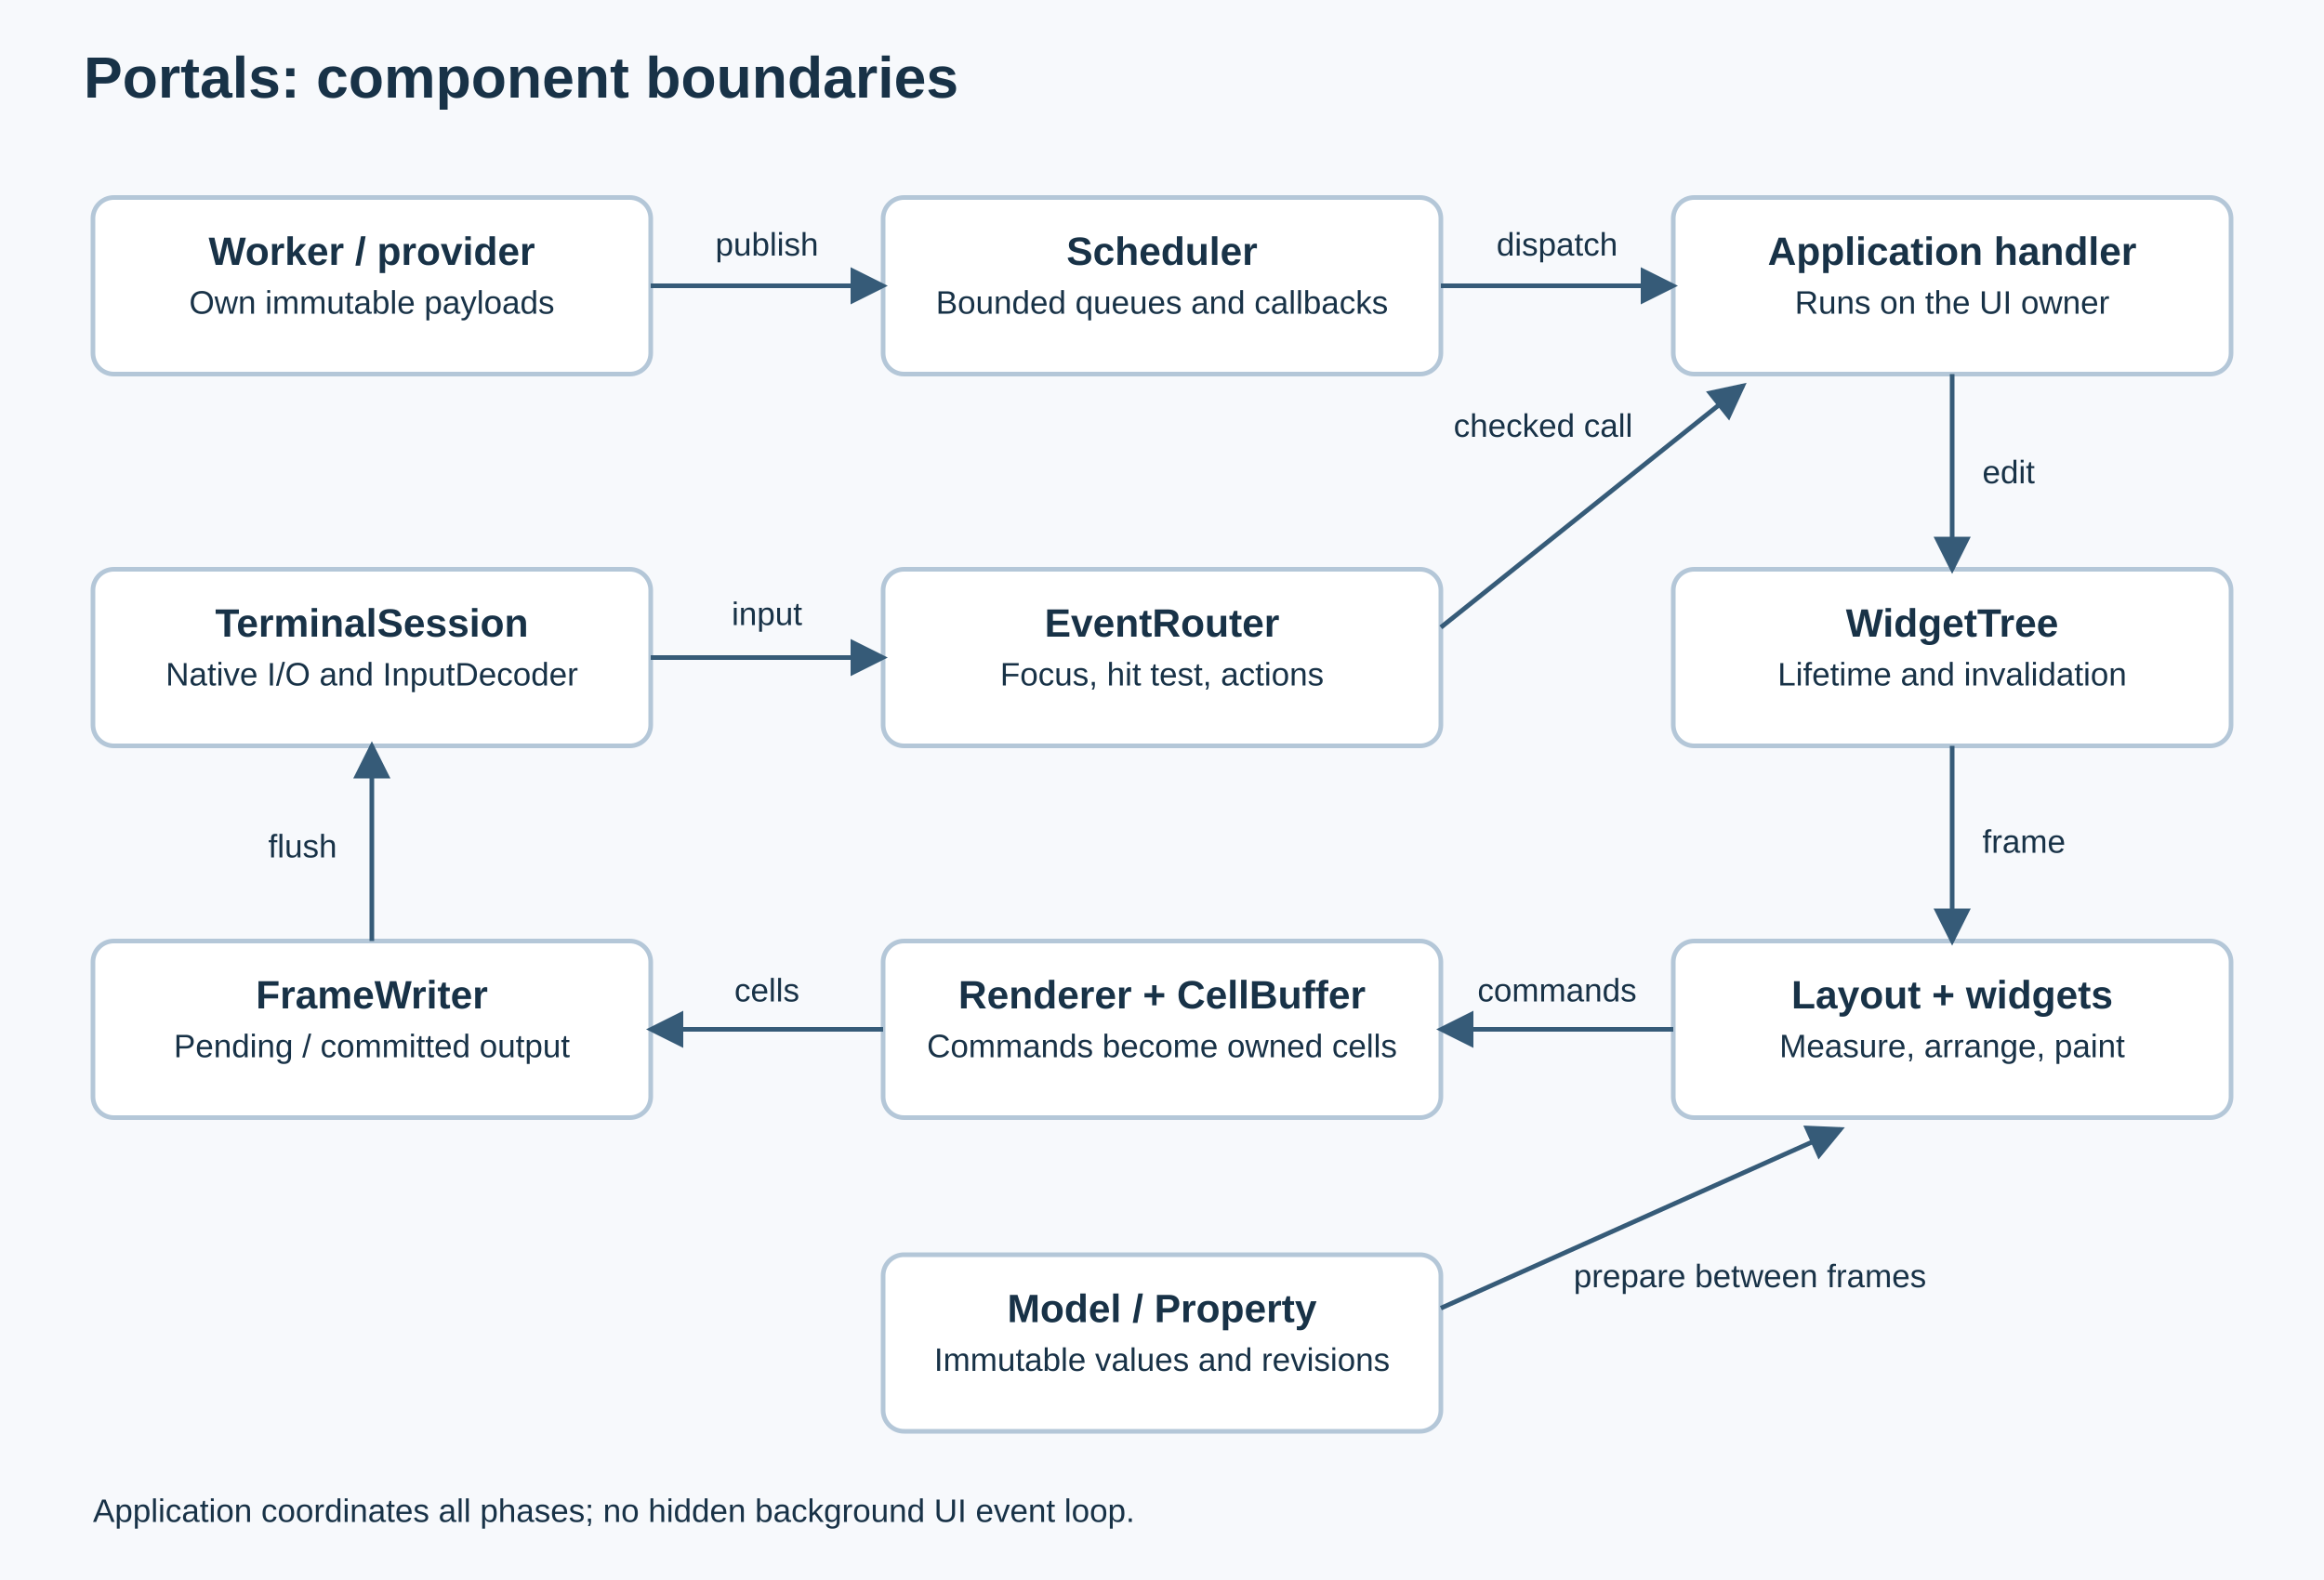
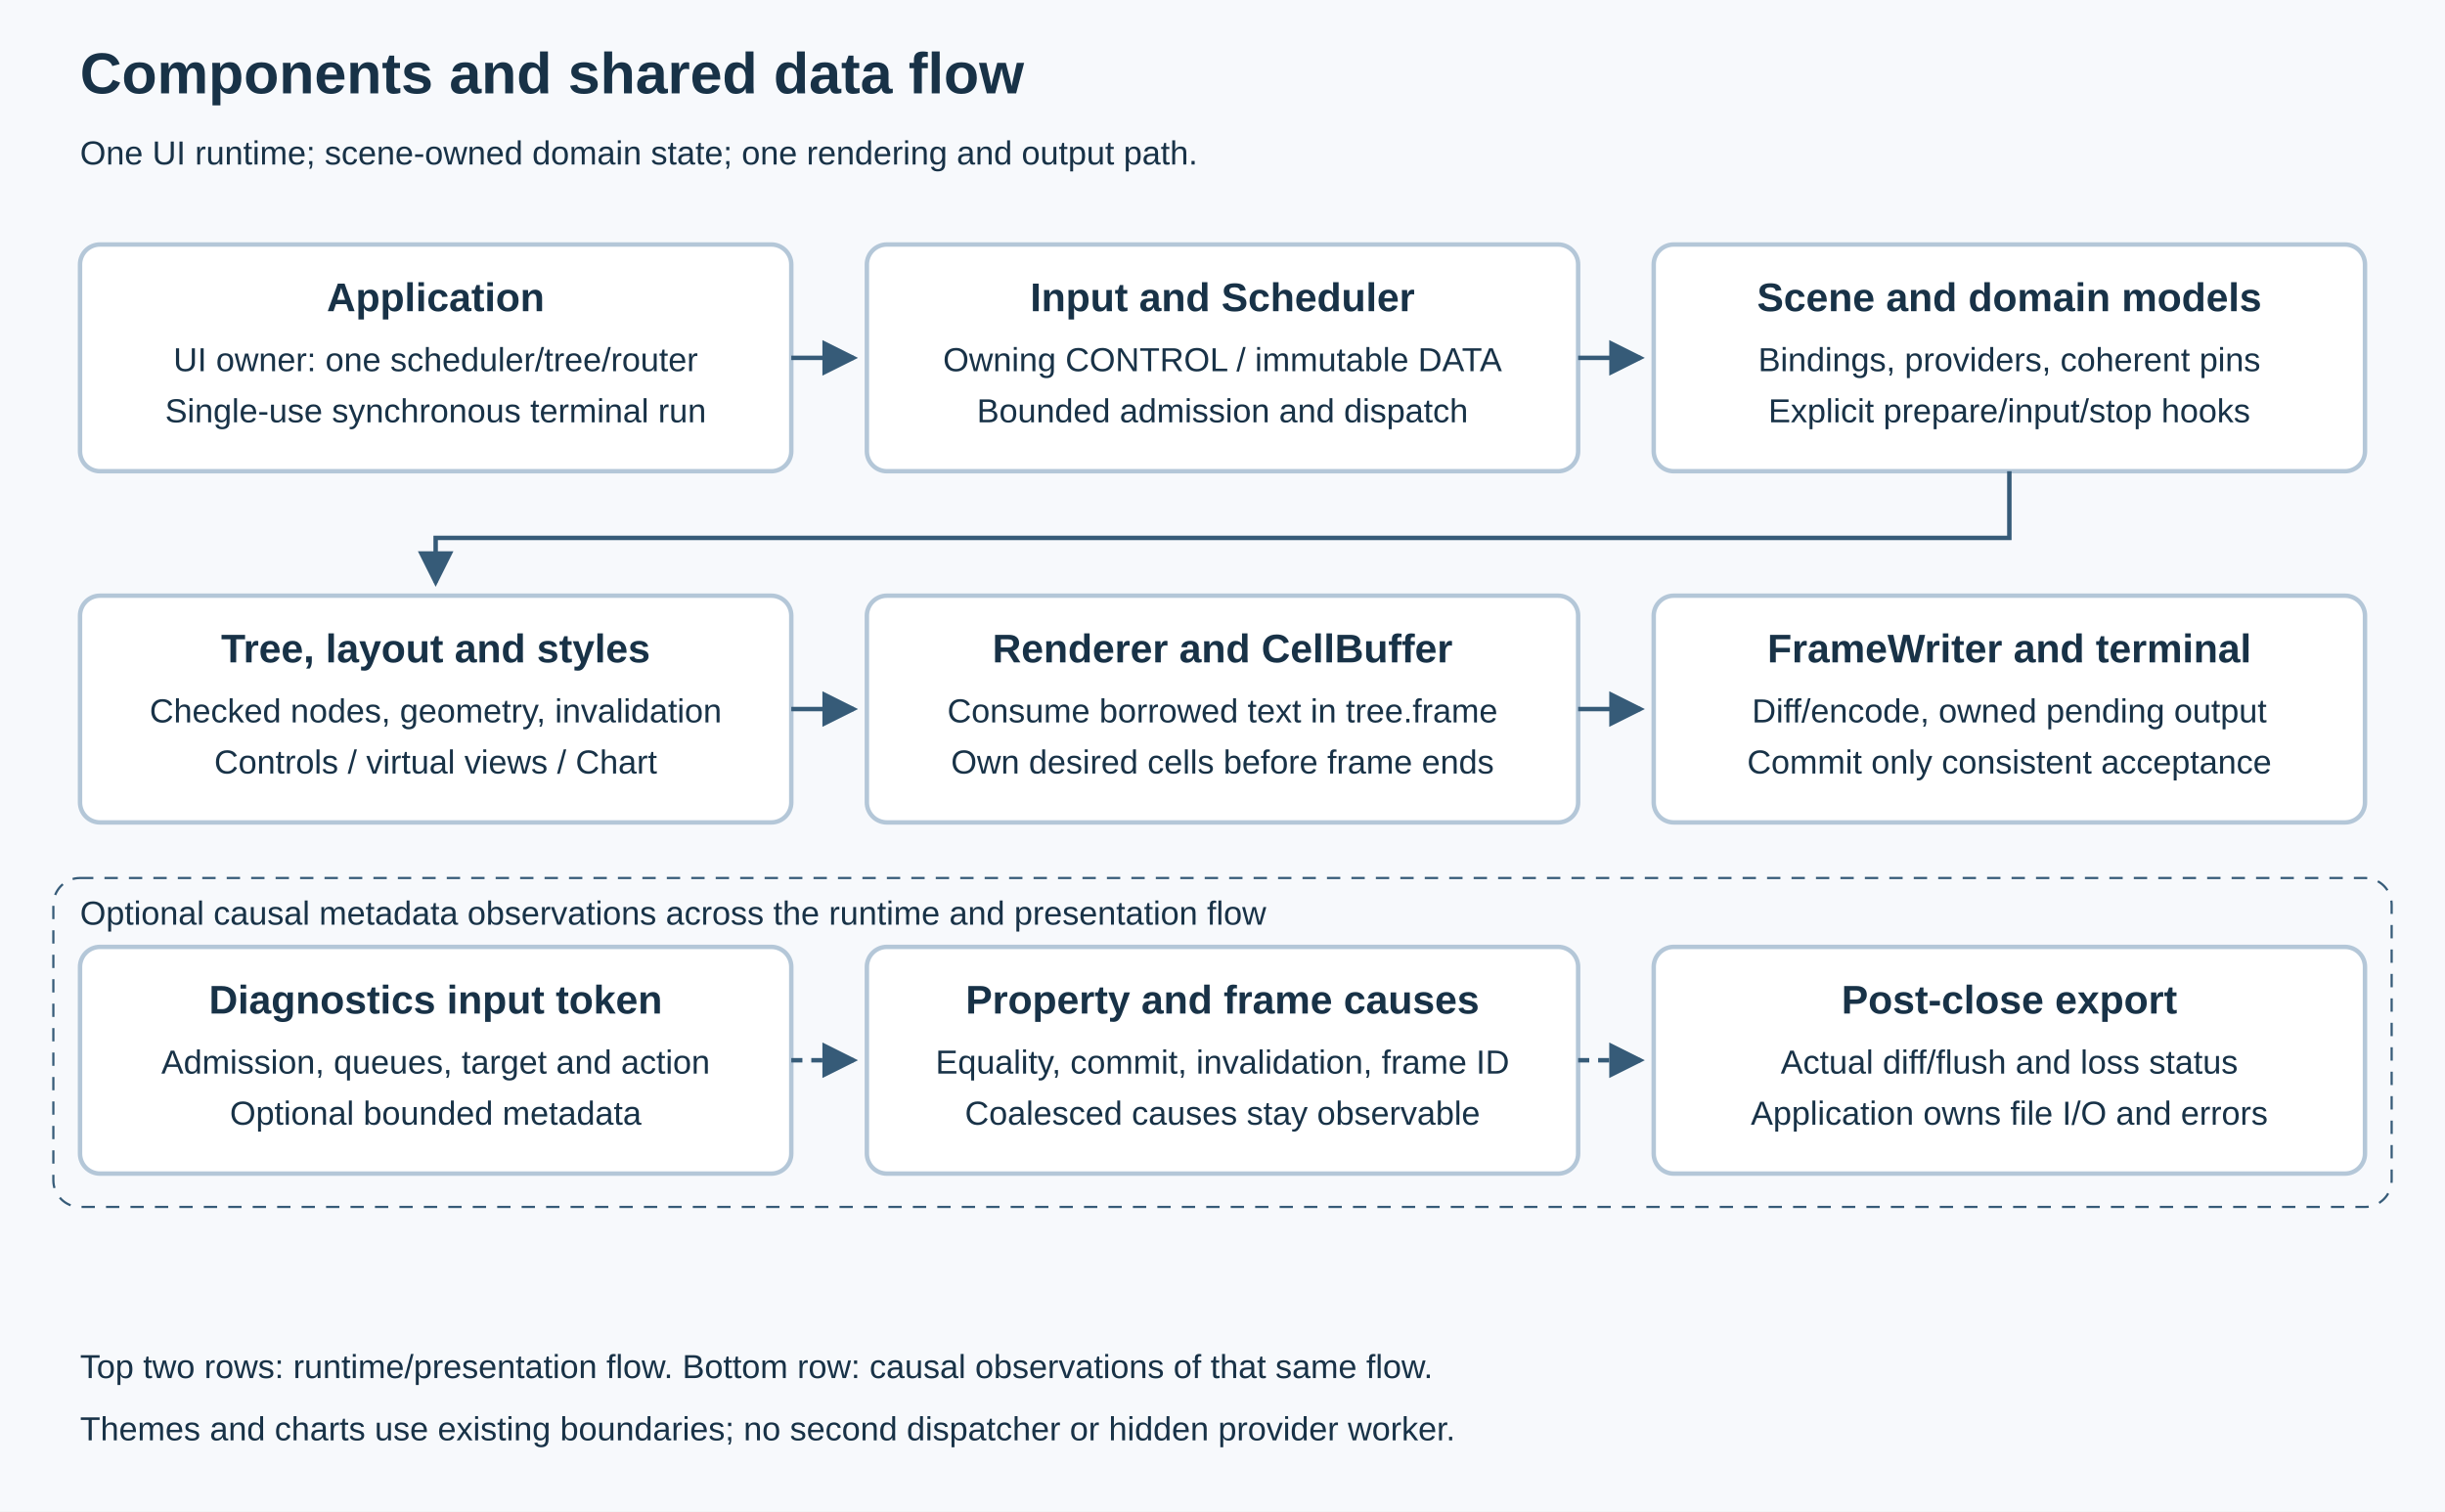
- <svg xmlns="http://www.w3.org/2000/svg" width="1000" height="680" viewBox="0 0 1000 680" role="img" aria-label="Portals: component boundaries">
+ <svg xmlns="http://www.w3.org/2000/svg" width="1100" height="680" viewBox="0 0 1100 680" role="img" aria-label="Components and shared data flow">
  <defs>
    <marker id="arrow" markerWidth="8" markerHeight="8" refX="7" refY="4" orient="auto">
      <path d="M0,0 L8,4 L0,8" fill="#365b78" />
    </marker>
  </defs>
-   <style>text{font-family:Arial,sans-serif;fill:#183247} .title{font-size:25px;font-weight:bold} .label{font-size:17px;font-weight:bold} .detail{font-size:14px} .edge{fill:none;stroke:#365b78;stroke-width:2;marker-end:url(#arrow)}</style>
-   <rect width="1000" height="680" fill="#f7f9fc" />
-   <text x="36" y="42" class="title">Portals: component boundaries</text>
-   <rect x="40" y="85" width="240" height="76" rx="9" fill="#fff" stroke="#b4c7d8" stroke-width="2" />
-   <text x="160.0" y="114" text-anchor="middle" class="label">Worker / provider</text>
-   <text x="160.0" y="135" text-anchor="middle" class="detail">Own immutable payloads</text>
-   <rect x="380" y="85" width="240" height="76" rx="9" fill="#fff" stroke="#b4c7d8" stroke-width="2" />
-   <text x="500.0" y="114" text-anchor="middle" class="label">Scheduler</text>
-   <text x="500.0" y="135" text-anchor="middle" class="detail">Bounded queues and callbacks</text>
-   <rect x="720" y="85" width="240" height="76" rx="9" fill="#fff" stroke="#b4c7d8" stroke-width="2" />
-   <text x="840.0" y="114" text-anchor="middle" class="label">Application handler</text>
-   <text x="840.0" y="135" text-anchor="middle" class="detail">Runs on the UI owner</text>
-   <path class="edge" d="M280,123 L380,123" />
-   <path class="edge" d="M620,123 L720,123" />
-   <text x="330" y="110" text-anchor="middle" class="detail">publish</text>
-   <text x="670" y="110" text-anchor="middle" class="detail">dispatch</text>
-   <rect x="40" y="245" width="240" height="76" rx="9" fill="#fff" stroke="#b4c7d8" stroke-width="2" />
-   <text x="160.0" y="274" text-anchor="middle" class="label">TerminalSession</text>
-   <text x="160.0" y="295" text-anchor="middle" class="detail">Native I/O and InputDecoder</text>
-   <rect x="380" y="245" width="240" height="76" rx="9" fill="#fff" stroke="#b4c7d8" stroke-width="2" />
-   <text x="500.0" y="274" text-anchor="middle" class="label">EventRouter</text>
-   <text x="500.0" y="295" text-anchor="middle" class="detail">Focus, hit test, actions</text>
-   <rect x="720" y="245" width="240" height="76" rx="9" fill="#fff" stroke="#b4c7d8" stroke-width="2" />
-   <text x="840.0" y="274" text-anchor="middle" class="label">WidgetTree</text>
-   <text x="840.0" y="295" text-anchor="middle" class="detail">Lifetime and invalidation</text>
-   <path class="edge" d="M280,283 L380,283" />
-   <text x="330" y="269" text-anchor="middle" class="detail">input</text>
-   <path class="edge" d="M620,270 L750,166" />
-   <text x="664" y="188" text-anchor="middle" class="detail">checked call</text>
-   <path class="edge" d="M840,161 L840,245" />
-   <text x="853" y="208" text-anchor="start" class="detail">edit</text>
-   <rect x="40" y="405" width="240" height="76" rx="9" fill="#fff" stroke="#b4c7d8" stroke-width="2" />
-   <text x="160.0" y="434" text-anchor="middle" class="label">FrameWriter</text>
-   <text x="160.0" y="455" text-anchor="middle" class="detail">Pending / committed output</text>
-   <rect x="380" y="405" width="240" height="76" rx="9" fill="#fff" stroke="#b4c7d8" stroke-width="2" />
-   <text x="500.0" y="434" text-anchor="middle" class="label">Renderer + CellBuffer</text>
-   <text x="500.0" y="455" text-anchor="middle" class="detail">Commands become owned cells</text>
-   <rect x="720" y="405" width="240" height="76" rx="9" fill="#fff" stroke="#b4c7d8" stroke-width="2" />
-   <text x="840.0" y="434" text-anchor="middle" class="label">Layout + widgets</text>
-   <text x="840.0" y="455" text-anchor="middle" class="detail">Measure, arrange, paint</text>
-   <path class="edge" d="M840,321 L840,405" />
-   <text x="853" y="367" text-anchor="start" class="detail">frame</text>
-   <path class="edge" d="M720,443 L620,443" />
-   <text x="670" y="431" text-anchor="middle" class="detail">commands</text>
-   <path class="edge" d="M380,443 L280,443" />
-   <text x="330" y="431" text-anchor="middle" class="detail">cells</text>
-   <path class="edge" d="M160,405 L160,321" />
-   <text x="145" y="369" text-anchor="end" class="detail">flush</text>
-   <rect x="380" y="540" width="240" height="76" rx="9" fill="#fff" stroke="#b4c7d8" stroke-width="2" />
-   <text x="500.0" y="569" text-anchor="middle" class="label">Model / Property</text>
-   <text x="500.0" y="590" text-anchor="middle" class="detail">Immutable values and revisions</text>
-   <path class="edge" d="M620,563 L792,486" />
-   <text x="753" y="554" text-anchor="middle" class="detail">prepare between frames</text>
-   <text x="40" y="655" text-anchor="start" class="detail">Application coordinates all phases; no hidden background UI event loop.</text>
+   <style>text{font-family:Arial,sans-serif;fill:#183247}.title{font-size:26px;font-weight:bold}.label{font-size:18px;font-weight:bold}.detail{font-size:15px}.edge{fill:none;stroke:#365b78;stroke-width:2;marker-end:url(#arrow)}</style>
+   <rect width="1100" height="680" fill="#f7f9fc" />
+   <text x="36" y="42" class="title">Components and shared data flow</text>
+   <text x="36" y="74" class="detail">One UI runtime; scene-owned domain state; one rendering and output path.</text>
+   <rect x="36" y="110" width="320" height="102" rx="9" fill="#fff" stroke="#b4c7d8" stroke-width="2" />
+   <text x="196" y="140" text-anchor="middle" class="label">Application</text>
+   <text x="196" y="167" text-anchor="middle" class="detail">UI owner: one scheduler/tree/router</text>
+   <text x="196" y="190" text-anchor="middle" class="detail">Single-use synchronous terminal run</text>
+   <path class="edge" d="M356,161 L384,161" />
+   <rect x="390" y="110" width="320" height="102" rx="9" fill="#fff" stroke="#b4c7d8" stroke-width="2" />
+   <text x="550" y="140" text-anchor="middle" class="label">Input and Scheduler</text>
+   <text x="550" y="167" text-anchor="middle" class="detail">Owning CONTROL / immutable DATA</text>
+   <text x="550" y="190" text-anchor="middle" class="detail">Bounded admission and dispatch</text>
+   <path class="edge" d="M710,161 L738,161" />
+   <rect x="744" y="110" width="320" height="102" rx="9" fill="#fff" stroke="#b4c7d8" stroke-width="2" />
+   <text x="904" y="140" text-anchor="middle" class="label">Scene and domain models</text>
+   <text x="904" y="167" text-anchor="middle" class="detail">Bindings, providers, coherent pins</text>
+   <text x="904" y="190" text-anchor="middle" class="detail">Explicit prepare/input/stop hooks</text>
+   <path class="edge" d="M904,212 V242 H196 V262" />
+   <rect x="36" y="268" width="320" height="102" rx="9" fill="#fff" stroke="#b4c7d8" stroke-width="2" />
+   <text x="196" y="298" text-anchor="middle" class="label">Tree, layout and styles</text>
+   <text x="196" y="325" text-anchor="middle" class="detail">Checked nodes, geometry, invalidation</text>
+   <text x="196" y="348" text-anchor="middle" class="detail">Controls / virtual views / Chart</text>
+   <path class="edge" d="M356,319 L384,319" />
+   <rect x="390" y="268" width="320" height="102" rx="9" fill="#fff" stroke="#b4c7d8" stroke-width="2" />
+   <text x="550" y="298" text-anchor="middle" class="label">Renderer and CellBuffer</text>
+   <text x="550" y="325" text-anchor="middle" class="detail">Consume borrowed text in tree.frame</text>
+   <text x="550" y="348" text-anchor="middle" class="detail">Own desired cells before frame ends</text>
+   <path class="edge" d="M710,319 L738,319" />
+   <rect x="744" y="268" width="320" height="102" rx="9" fill="#fff" stroke="#b4c7d8" stroke-width="2" />
+   <text x="904" y="298" text-anchor="middle" class="label">FrameWriter and terminal</text>
+   <text x="904" y="325" text-anchor="middle" class="detail">Diff/encode, owned pending output</text>
+   <text x="904" y="348" text-anchor="middle" class="detail">Commit only consistent acceptance</text>
+   <rect x="24" y="395" width="1052" height="148" rx="12" fill="none" stroke="#365b78" stroke-dasharray="6 5" />
+   <text x="36" y="416" class="detail">Optional causal metadata observations across the runtime and presentation flow</text>
+   <rect x="36" y="426" width="320" height="102" rx="9" fill="#fff" stroke="#b4c7d8" stroke-width="2" />
+   <text x="196" y="456" text-anchor="middle" class="label">Diagnostics input token</text>
+   <text x="196" y="483" text-anchor="middle" class="detail">Admission, queues, target and action</text>
+   <text x="196" y="506" text-anchor="middle" class="detail">Optional bounded metadata</text>
+   <path class="edge" stroke-dasharray="5 4" d="M356,477 L384,477" />
+   <rect x="390" y="426" width="320" height="102" rx="9" fill="#fff" stroke="#b4c7d8" stroke-width="2" />
+   <text x="550" y="456" text-anchor="middle" class="label">Property and frame causes</text>
+   <text x="550" y="483" text-anchor="middle" class="detail">Equality, commit, invalidation, frame ID</text>
+   <text x="550" y="506" text-anchor="middle" class="detail">Coalesced causes stay observable</text>
+   <path class="edge" stroke-dasharray="5 4" d="M710,477 L738,477" />
+   <rect x="744" y="426" width="320" height="102" rx="9" fill="#fff" stroke="#b4c7d8" stroke-width="2" />
+   <text x="904" y="456" text-anchor="middle" class="label">Post-close export</text>
+   <text x="904" y="483" text-anchor="middle" class="detail">Actual diff/flush and loss status</text>
+   <text x="904" y="506" text-anchor="middle" class="detail">Application owns file I/O and errors</text>
+   <text x="36" y="620" class="detail">Top two rows: runtime/presentation flow. Bottom row: causal observations of that same flow.</text>
+   <text x="36" y="648" class="detail">Themes and charts use existing boundaries; no second dispatcher or hidden provider worker.</text>
</svg>
